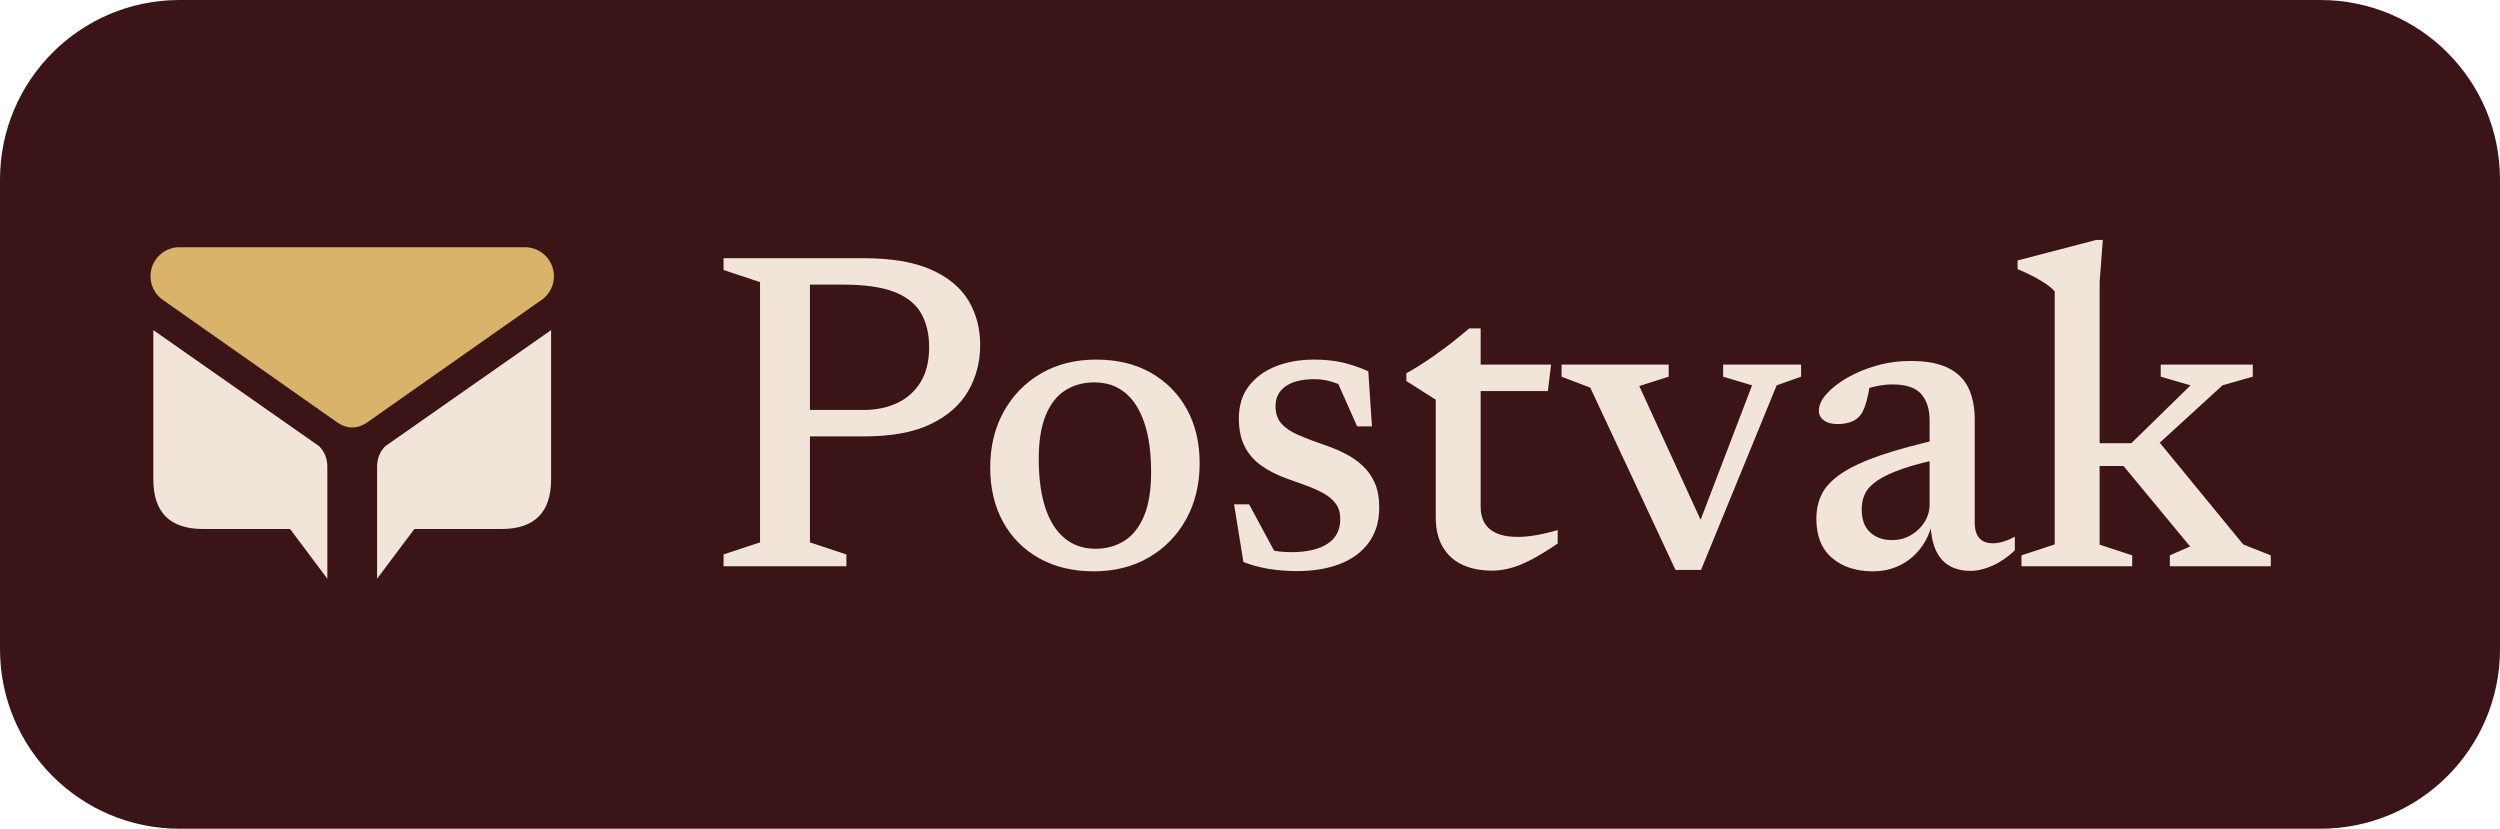
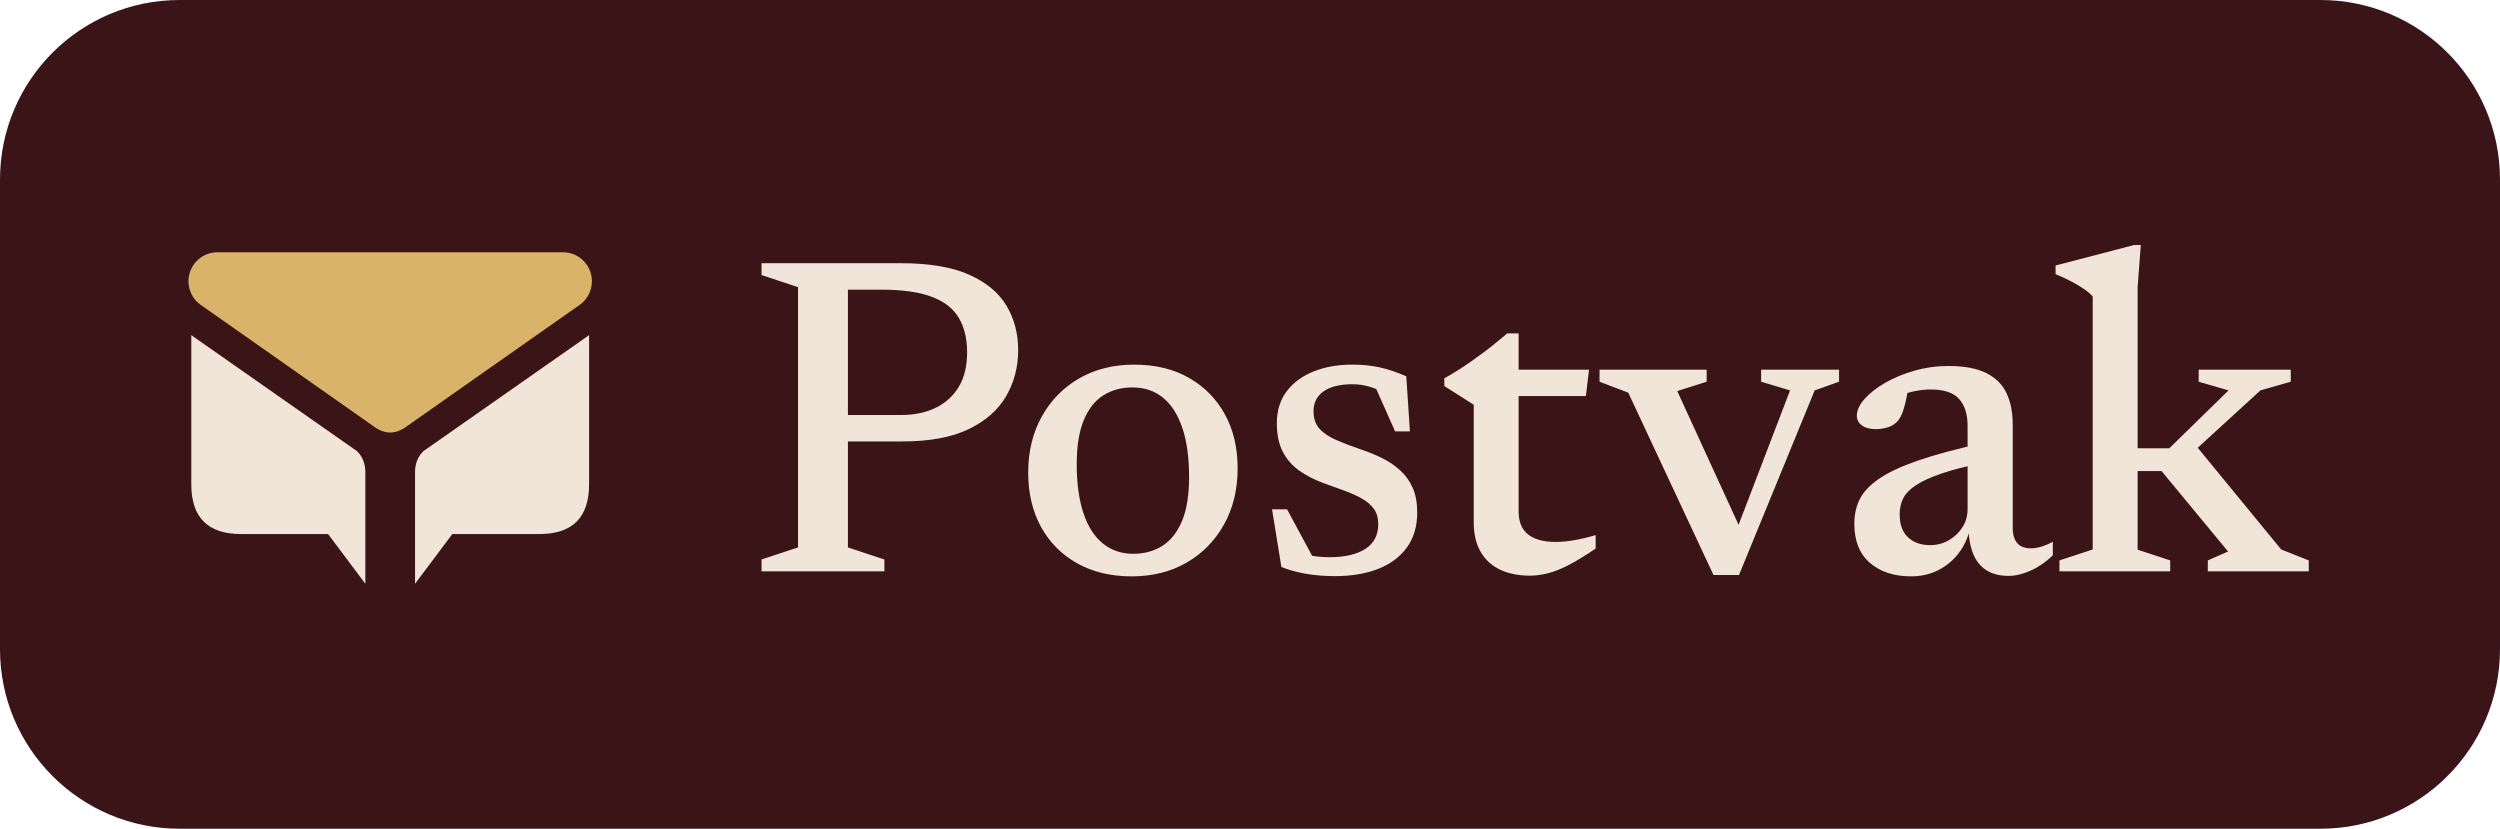
<svg xmlns="http://www.w3.org/2000/svg" width="362" height="120">
  <path fill="#3b1418" stroke="none" d="M 26 0 L 336 0 C 350.359 0 362 11.641 362 26 L 362 94 C 362 108.359 350.359 120 336 120 L 26 120 C 11.641 120 0 108.359 0 94 L 0 26 C -0 11.641 11.641 0 26 0 Z" />
-   <g transform="matrix(0.6 0 0 0.6 15 31)">
+   <g transform="matrix(0.6 0 0 0.6 20.5 31.73)">
    <path fill="#d9b36a" stroke="none" d="M 18 8 L 102 8 C 104.923 8.134 107.454 10.072 108.346 12.859 C 109.238 15.646 108.302 18.694 106 20.5 L 64 50 Q 60 53 56 50 L 14 20.5 C 11.698 18.694 10.762 15.646 11.654 12.859 C 12.546 10.072 15.077 8.134 18 8 Z" />
    <path fill="#f1e4d8" stroke="none" d="M 12 28 L 52 56 Q 54 58 54 61 L 54 88 L 45 76 L 24 76 Q 12 76 12 64 Z" />
    <path fill="#f1e4d8" stroke="none" d="M 108 28 L 68 56 Q 66 58 66 61 L 66 88 L 75 76 L 96 76 Q 108 76 108 64 Z" />
  </g>
  <g>
-     <path fill="#f1e4d8" stroke="none" d="M 134.538 50.287 Q 134.538 47.35 133.35 45.321 Q 132.162 43.291 129.44 42.252 Q 126.717 41.212 122.064 41.212 L 111.9 41.212 L 111.999 37.384 L 124.968 37.384 Q 131.073 37.384 134.802 39.034 Q 138.531 40.684 140.231 43.522 Q 141.93 46.36 141.93 49.957 Q 141.93 53.62 140.197 56.623 Q 138.465 59.626 134.769 61.408 Q 131.073 63.19 125.166 63.19 L 111.966 63.19 L 111.9 59.362 L 125.001 59.362 Q 127.806 59.362 129.951 58.339 Q 132.096 57.316 133.317 55.303 Q 134.538 53.29 134.538 50.287 Z M 117.279 37.384 L 117.279 78.535 L 122.559 80.284 L 122.559 82 L 104.772 82 L 104.772 80.284 L 110.052 78.535 L 110.052 40.849 L 104.772 39.1 L 104.772 37.384 Z M 158.595 79.459 Q 161.004 79.459 162.819 78.304 Q 164.634 77.149 165.657 74.707 Q 166.68 72.265 166.68 68.371 Q 166.68 64.081 165.69 61.194 Q 164.7 58.306 162.885 56.838 Q 161.07 55.369 158.463 55.369 Q 156.087 55.369 154.272 56.508 Q 152.457 57.646 151.434 60.105 Q 150.411 62.563 150.411 66.457 Q 150.411 70.681 151.385 73.585 Q 152.358 76.489 154.206 77.974 Q 156.054 79.459 158.595 79.459 Z M 158.364 82.726 Q 153.843 82.726 150.461 80.829 Q 147.078 78.931 145.23 75.549 Q 143.382 72.166 143.382 67.711 Q 143.382 63.124 145.345 59.593 Q 147.309 56.062 150.757 54.066 Q 154.206 52.069 158.727 52.069 Q 163.281 52.069 166.631 53.967 Q 169.98 55.864 171.845 59.23 Q 173.709 62.596 173.709 67.084 Q 173.709 71.671 171.745 75.202 Q 169.782 78.733 166.333 80.73 Q 162.885 82.726 158.364 82.726 Z M 190.275 52.069 Q 192.453 52.069 194.218 52.449 Q 195.984 52.828 198.129 53.752 L 198.657 61.738 L 196.512 61.738 L 192.948 53.719 L 195.786 56.656 Q 194.367 55.765 193.047 55.336 Q 191.727 54.907 190.341 54.907 Q 187.635 54.907 186.167 55.93 Q 184.698 56.953 184.698 58.801 Q 184.698 60.385 185.556 61.342 Q 186.414 62.299 188.014 62.992 Q 189.615 63.685 191.727 64.411 Q 193.311 64.939 194.746 65.665 Q 196.182 66.391 197.304 67.43 Q 198.426 68.47 199.07 69.939 Q 199.713 71.407 199.713 73.486 Q 199.713 76.489 198.212 78.552 Q 196.71 80.614 194.037 81.653 Q 191.364 82.693 187.833 82.693 Q 185.622 82.693 183.659 82.363 Q 181.695 82.033 180.045 81.373 L 178.692 73.024 L 180.87 73.024 L 185.424 81.472 L 181.167 78.7 Q 182.388 79.228 183.362 79.492 Q 184.335 79.756 185.226 79.855 Q 186.117 79.954 186.975 79.954 Q 190.341 79.954 192.205 78.749 Q 194.07 77.545 194.07 75.169 Q 194.07 73.816 193.427 72.942 Q 192.783 72.067 191.661 71.44 Q 190.539 70.813 189.12 70.302 Q 187.701 69.79 186.15 69.229 Q 184.104 68.47 182.586 67.381 Q 181.068 66.292 180.226 64.642 Q 179.385 62.992 179.385 60.583 Q 179.385 57.844 180.787 55.963 Q 182.19 54.082 184.665 53.075 Q 187.14 52.069 190.275 52.069 Z M 214.398 73.354 Q 214.398 75.565 215.768 76.654 Q 217.137 77.743 219.744 77.743 Q 220.965 77.743 222.417 77.496 Q 223.869 77.248 225.552 76.753 L 225.552 78.7 Q 223.374 80.185 221.691 81.059 Q 220.008 81.934 218.638 82.281 Q 217.269 82.627 216.048 82.627 Q 213.606 82.627 211.774 81.785 Q 209.943 80.944 208.92 79.212 Q 207.897 77.479 207.897 74.905 L 207.897 57.877 L 203.64 55.171 L 203.64 54.049 Q 204.597 53.521 205.537 52.927 Q 206.478 52.333 207.402 51.69 Q 208.326 51.046 209.233 50.37 Q 210.141 49.693 211.016 48.983 Q 211.89 48.274 212.748 47.548 L 214.398 47.548 L 214.398 53.752 Z M 211.791 56.623 L 211.824 52.795 L 224.595 52.795 L 224.133 56.623 Z M 257.265 55.798 L 246.309 82.528 L 242.613 82.528 L 230.271 56.128 L 226.113 54.544 L 226.113 52.795 L 241.623 52.795 L 241.623 54.544 L 237.366 55.897 L 246.87 76.621 L 245.715 76.654 L 253.701 55.798 L 249.51 54.544 L 249.51 52.795 L 260.796 52.795 L 260.796 54.544 Z M 281.52 63.454 L 281.652 66.292 Q 277.89 67.051 275.514 67.876 Q 273.138 68.701 271.834 69.592 Q 270.531 70.483 270.053 71.49 Q 269.574 72.496 269.574 73.75 Q 269.574 75.961 270.795 77.083 Q 272.016 78.205 273.963 78.205 Q 275.481 78.205 276.718 77.479 Q 277.956 76.753 278.682 75.582 Q 279.408 74.41 279.408 72.991 L 279.408 60.913 Q 279.408 58.438 278.187 57.052 Q 276.966 55.666 274.062 55.666 Q 272.907 55.666 271.653 55.93 Q 270.399 56.194 269.244 56.689 L 270.894 54.808 Q 270.729 56.062 270.514 57.085 Q 270.3 58.108 270.036 58.851 Q 269.772 59.593 269.409 60.088 Q 268.881 60.781 268.006 61.094 Q 267.132 61.408 266.109 61.408 Q 264.822 61.408 264.096 60.864 Q 263.37 60.319 263.37 59.461 Q 263.37 58.306 264.476 57.052 Q 265.581 55.798 267.462 54.709 Q 269.343 53.62 271.719 52.943 Q 274.095 52.267 276.669 52.267 Q 280.068 52.267 282.114 53.29 Q 284.16 54.313 285.051 56.211 Q 285.942 58.108 285.942 60.781 L 285.942 75.697 Q 285.942 76.687 286.239 77.347 Q 286.536 78.007 287.113 78.337 Q 287.691 78.667 288.549 78.667 Q 289.275 78.667 290.1 78.419 Q 290.925 78.172 291.75 77.71 L 291.75 79.69 Q 290.232 81.142 288.532 81.901 Q 286.833 82.66 285.315 82.66 Q 283.467 82.66 282.18 81.868 Q 280.893 81.076 280.249 79.542 Q 279.606 78.007 279.54 75.895 L 279.804 75.664 Q 279.309 77.842 278.071 79.426 Q 276.834 81.01 275.085 81.868 Q 273.336 82.726 271.224 82.726 Q 267.528 82.726 265.267 80.779 Q 263.007 78.832 263.007 75.103 Q 263.007 73.156 263.782 71.572 Q 264.558 69.988 266.571 68.602 Q 268.584 67.216 272.214 65.962 Q 275.844 64.708 281.52 63.454 Z M 310.527 66.127 L 312.144 63.388 L 324.816 78.832 L 328.809 80.416 L 328.809 82 L 314.19 82 L 314.19 80.416 L 317.127 79.129 L 307.491 67.48 L 302.31 67.48 L 302.31 64.18 L 308.613 64.18 L 317.193 55.798 L 312.87 54.544 L 312.87 52.795 L 326.202 52.795 L 326.202 54.544 L 321.813 55.798 Z M 304.026 78.865 L 308.745 80.416 L 308.745 82 L 292.707 82 L 292.707 80.416 L 297.525 78.832 L 297.525 42.202 Q 297.063 41.674 296.304 41.146 Q 295.545 40.618 294.489 40.057 Q 293.433 39.496 292.146 38.968 L 292.146 37.714 L 303.531 34.744 L 304.488 34.744 L 304.026 40.849 Z" />
+     <path fill="#f1e4d8" stroke="none" d="M 140.038 51.017 Q 140.038 48.08 138.85 46.051 Q 137.662 44.021 134.94 42.982 Q 132.217 41.942 127.564 41.942 L 117.4 41.942 L 117.499 38.114 L 130.468 38.114 Q 136.573 38.114 140.302 39.764 Q 144.031 41.414 145.731 44.252 Q 147.43 47.09 147.43 50.687 Q 147.43 54.35 145.697 57.353 Q 143.965 60.356 140.269 62.138 Q 136.573 63.92 130.666 63.92 L 117.466 63.92 L 117.4 60.092 L 130.501 60.092 Q 133.306 60.092 135.451 59.069 Q 137.596 58.046 138.817 56.033 Q 140.038 54.02 140.038 51.017 Z M 122.779 38.114 L 122.779 79.265 L 128.059 81.014 L 128.059 82.73 L 110.272 82.73 L 110.272 81.014 L 115.552 79.265 L 115.552 41.579 L 110.272 39.83 L 110.272 38.114 Z M 164.095 80.189 Q 166.504 80.189 168.319 79.034 Q 170.134 77.879 171.157 75.437 Q 172.18 72.995 172.18 69.101 Q 172.18 64.811 171.19 61.924 Q 170.2 59.036 168.385 57.568 Q 166.57 56.099 163.963 56.099 Q 161.587 56.099 159.772 57.238 Q 157.957 58.376 156.934 60.835 Q 155.911 63.293 155.911 67.187 Q 155.911 71.411 156.885 74.315 Q 157.858 77.219 159.706 78.704 Q 161.554 80.189 164.095 80.189 Z M 163.864 83.456 Q 159.343 83.456 155.961 81.558 Q 152.578 79.661 150.73 76.278 Q 148.882 72.896 148.882 68.441 Q 148.882 63.854 150.845 60.323 Q 152.809 56.792 156.257 54.795 Q 159.706 52.799 164.227 52.799 Q 168.781 52.799 172.131 54.697 Q 175.48 56.594 177.345 59.96 Q 179.209 63.326 179.209 67.814 Q 179.209 72.401 177.245 75.932 Q 175.282 79.463 171.833 81.46 Q 168.385 83.456 163.864 83.456 Z M 195.775 52.799 Q 197.953 52.799 199.719 53.179 Q 201.484 53.558 203.629 54.482 L 204.157 62.468 L 202.012 62.468 L 198.448 54.449 L 201.286 57.386 Q 199.867 56.495 198.547 56.066 Q 197.227 55.637 195.841 55.637 Q 193.135 55.637 191.667 56.66 Q 190.198 57.683 190.198 59.531 Q 190.198 61.115 191.056 62.072 Q 191.914 63.029 193.514 63.722 Q 195.115 64.415 197.227 65.141 Q 198.811 65.669 200.246 66.395 Q 201.682 67.121 202.804 68.161 Q 203.926 69.2 204.57 70.668 Q 205.213 72.137 205.213 74.216 Q 205.213 77.219 203.712 79.281 Q 202.21 81.344 199.537 82.384 Q 196.864 83.423 193.333 83.423 Q 191.122 83.423 189.159 83.093 Q 187.195 82.763 185.545 82.103 L 184.192 73.754 L 186.37 73.754 L 190.924 82.202 L 186.667 79.43 Q 187.888 79.958 188.862 80.222 Q 189.835 80.486 190.726 80.585 Q 191.617 80.684 192.475 80.684 Q 195.841 80.684 197.706 79.48 Q 199.57 78.275 199.57 75.899 Q 199.57 74.546 198.927 73.671 Q 198.283 72.797 197.161 72.17 Q 196.039 71.543 194.62 71.031 Q 193.201 70.52 191.65 69.959 Q 189.604 69.2 188.086 68.111 Q 186.568 67.022 185.726 65.372 Q 184.885 63.722 184.885 61.313 Q 184.885 58.574 186.287 56.693 Q 187.69 54.812 190.165 53.806 Q 192.64 52.799 195.775 52.799 Z M 219.898 74.084 Q 219.898 76.295 221.268 77.384 Q 222.637 78.473 225.244 78.473 Q 226.465 78.473 227.917 78.225 Q 229.369 77.978 231.052 77.483 L 231.052 79.43 Q 228.874 80.915 227.191 81.79 Q 225.508 82.664 224.138 83.011 Q 222.769 83.357 221.548 83.357 Q 219.106 83.357 217.274 82.516 Q 215.443 81.674 214.42 79.942 Q 213.397 78.209 213.397 75.635 L 213.397 58.607 L 209.14 55.901 L 209.14 54.779 Q 210.097 54.251 211.037 53.657 Q 211.978 53.063 212.902 52.42 Q 213.826 51.776 214.733 51.1 Q 215.641 50.423 216.516 49.714 Q 217.39 49.004 218.248 48.278 L 219.898 48.278 L 219.898 54.482 Z M 217.291 57.353 L 217.324 53.525 L 230.095 53.525 L 229.633 57.353 Z M 262.765 56.528 L 251.809 83.258 L 248.113 83.258 L 235.771 56.858 L 231.613 55.274 L 231.613 53.525 L 247.123 53.525 L 247.123 55.274 L 242.866 56.627 L 252.37 77.351 L 251.215 77.384 L 259.201 56.528 L 255.01 55.274 L 255.01 53.525 L 266.296 53.525 L 266.296 55.274 Z M 287.02 64.184 L 287.152 67.022 Q 283.39 67.781 281.014 68.606 Q 278.638 69.431 277.334 70.322 Q 276.031 71.213 275.553 72.22 Q 275.074 73.226 275.074 74.48 Q 275.074 76.691 276.295 77.813 Q 277.516 78.935 279.463 78.935 Q 280.981 78.935 282.218 78.209 Q 283.456 77.483 284.182 76.311 Q 284.908 75.14 284.908 73.721 L 284.908 61.643 Q 284.908 59.168 283.687 57.782 Q 282.466 56.396 279.562 56.396 Q 278.407 56.396 277.153 56.66 Q 275.899 56.924 274.744 57.419 L 276.394 55.538 Q 276.229 56.792 276.014 57.815 Q 275.8 58.838 275.536 59.581 Q 275.272 60.323 274.909 60.818 Q 274.381 61.511 273.506 61.825 Q 272.632 62.138 271.609 62.138 Q 270.322 62.138 269.596 61.594 Q 268.87 61.049 268.87 60.191 Q 268.87 59.036 269.976 57.782 Q 271.081 56.528 272.962 55.439 Q 274.843 54.35 277.219 53.674 Q 279.595 52.997 282.169 52.997 Q 285.568 52.997 287.614 54.02 Q 289.66 55.043 290.551 56.941 Q 291.442 58.838 291.442 61.511 L 291.442 76.427 Q 291.442 77.417 291.739 78.077 Q 292.036 78.737 292.613 79.067 Q 293.191 79.397 294.049 79.397 Q 294.775 79.397 295.6 79.15 Q 296.425 78.902 297.25 78.44 L 297.25 80.42 Q 295.732 81.872 294.032 82.631 Q 292.333 83.39 290.815 83.39 Q 288.967 83.39 287.68 82.598 Q 286.393 81.806 285.749 80.272 Q 285.106 78.737 285.04 76.625 L 285.304 76.394 Q 284.809 78.572 283.571 80.156 Q 282.334 81.74 280.585 82.598 Q 278.836 83.456 276.724 83.456 Q 273.028 83.456 270.767 81.509 Q 268.507 79.562 268.507 75.833 Q 268.507 73.886 269.282 72.302 Q 270.058 70.718 272.071 69.332 Q 274.084 67.946 277.714 66.692 Q 281.344 65.438 287.02 64.184 Z M 316.027 66.857 L 317.644 64.118 L 330.316 79.562 L 334.309 81.146 L 334.309 82.73 L 319.69 82.73 L 319.69 81.146 L 322.627 79.859 L 312.991 68.21 L 307.81 68.21 L 307.81 64.91 L 314.113 64.91 L 322.693 56.528 L 318.37 55.274 L 318.37 53.525 L 331.702 53.525 L 331.702 55.274 L 327.313 56.528 Z M 309.526 79.595 L 314.245 81.146 L 314.245 82.73 L 298.207 82.73 L 298.207 81.146 L 303.025 79.562 L 303.025 42.932 Q 302.563 42.404 301.804 41.876 Q 301.045 41.348 299.989 40.787 Q 298.933 40.226 297.646 39.698 L 297.646 38.444 L 309.031 35.474 L 309.988 35.474 L 309.526 41.579 Z" />
  </g>
</svg>
